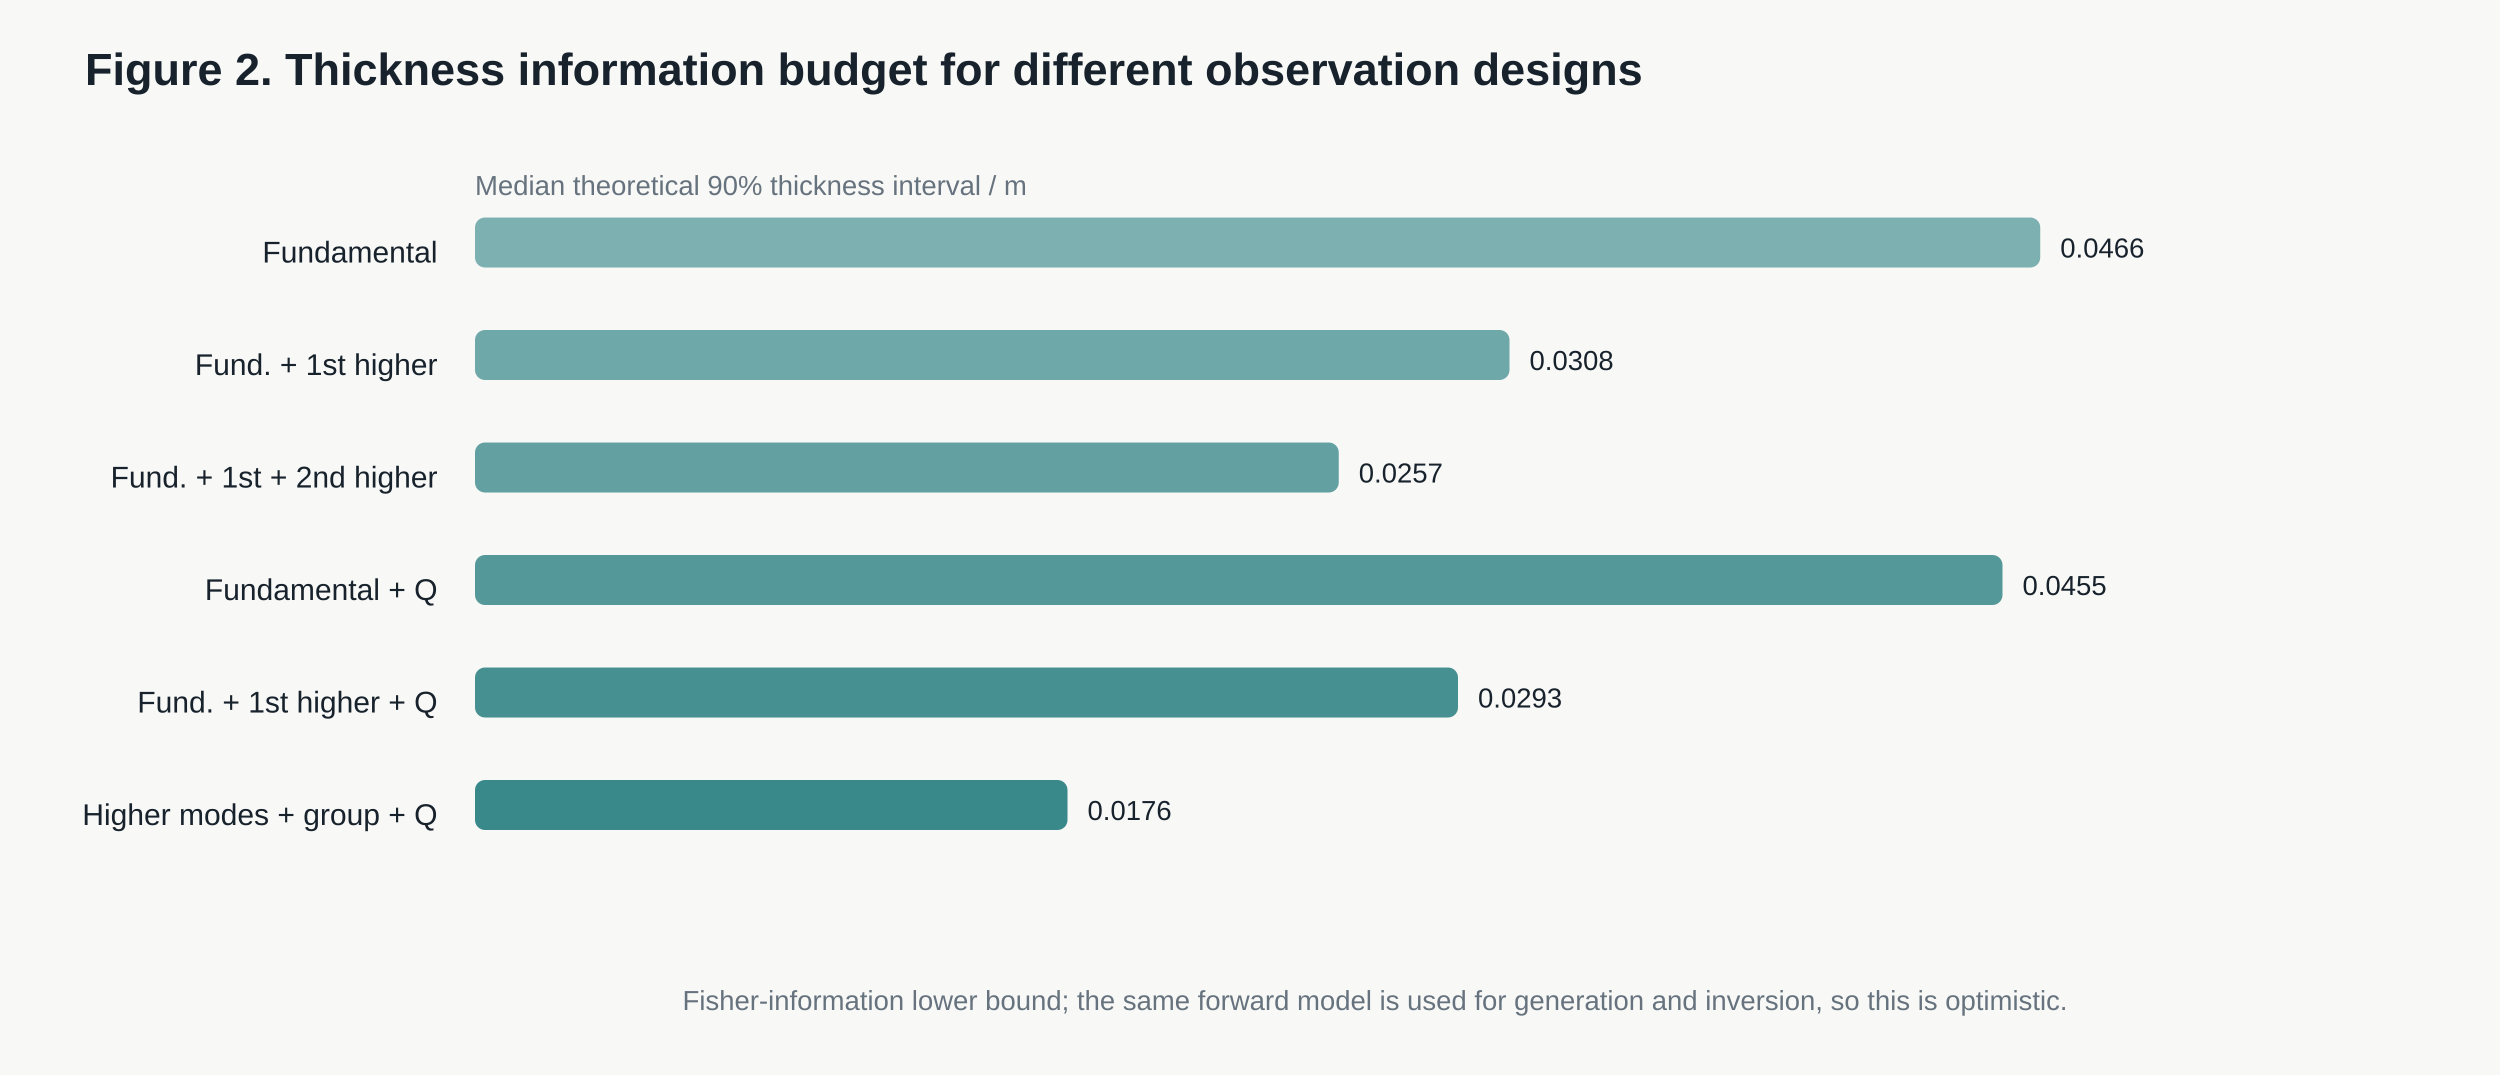
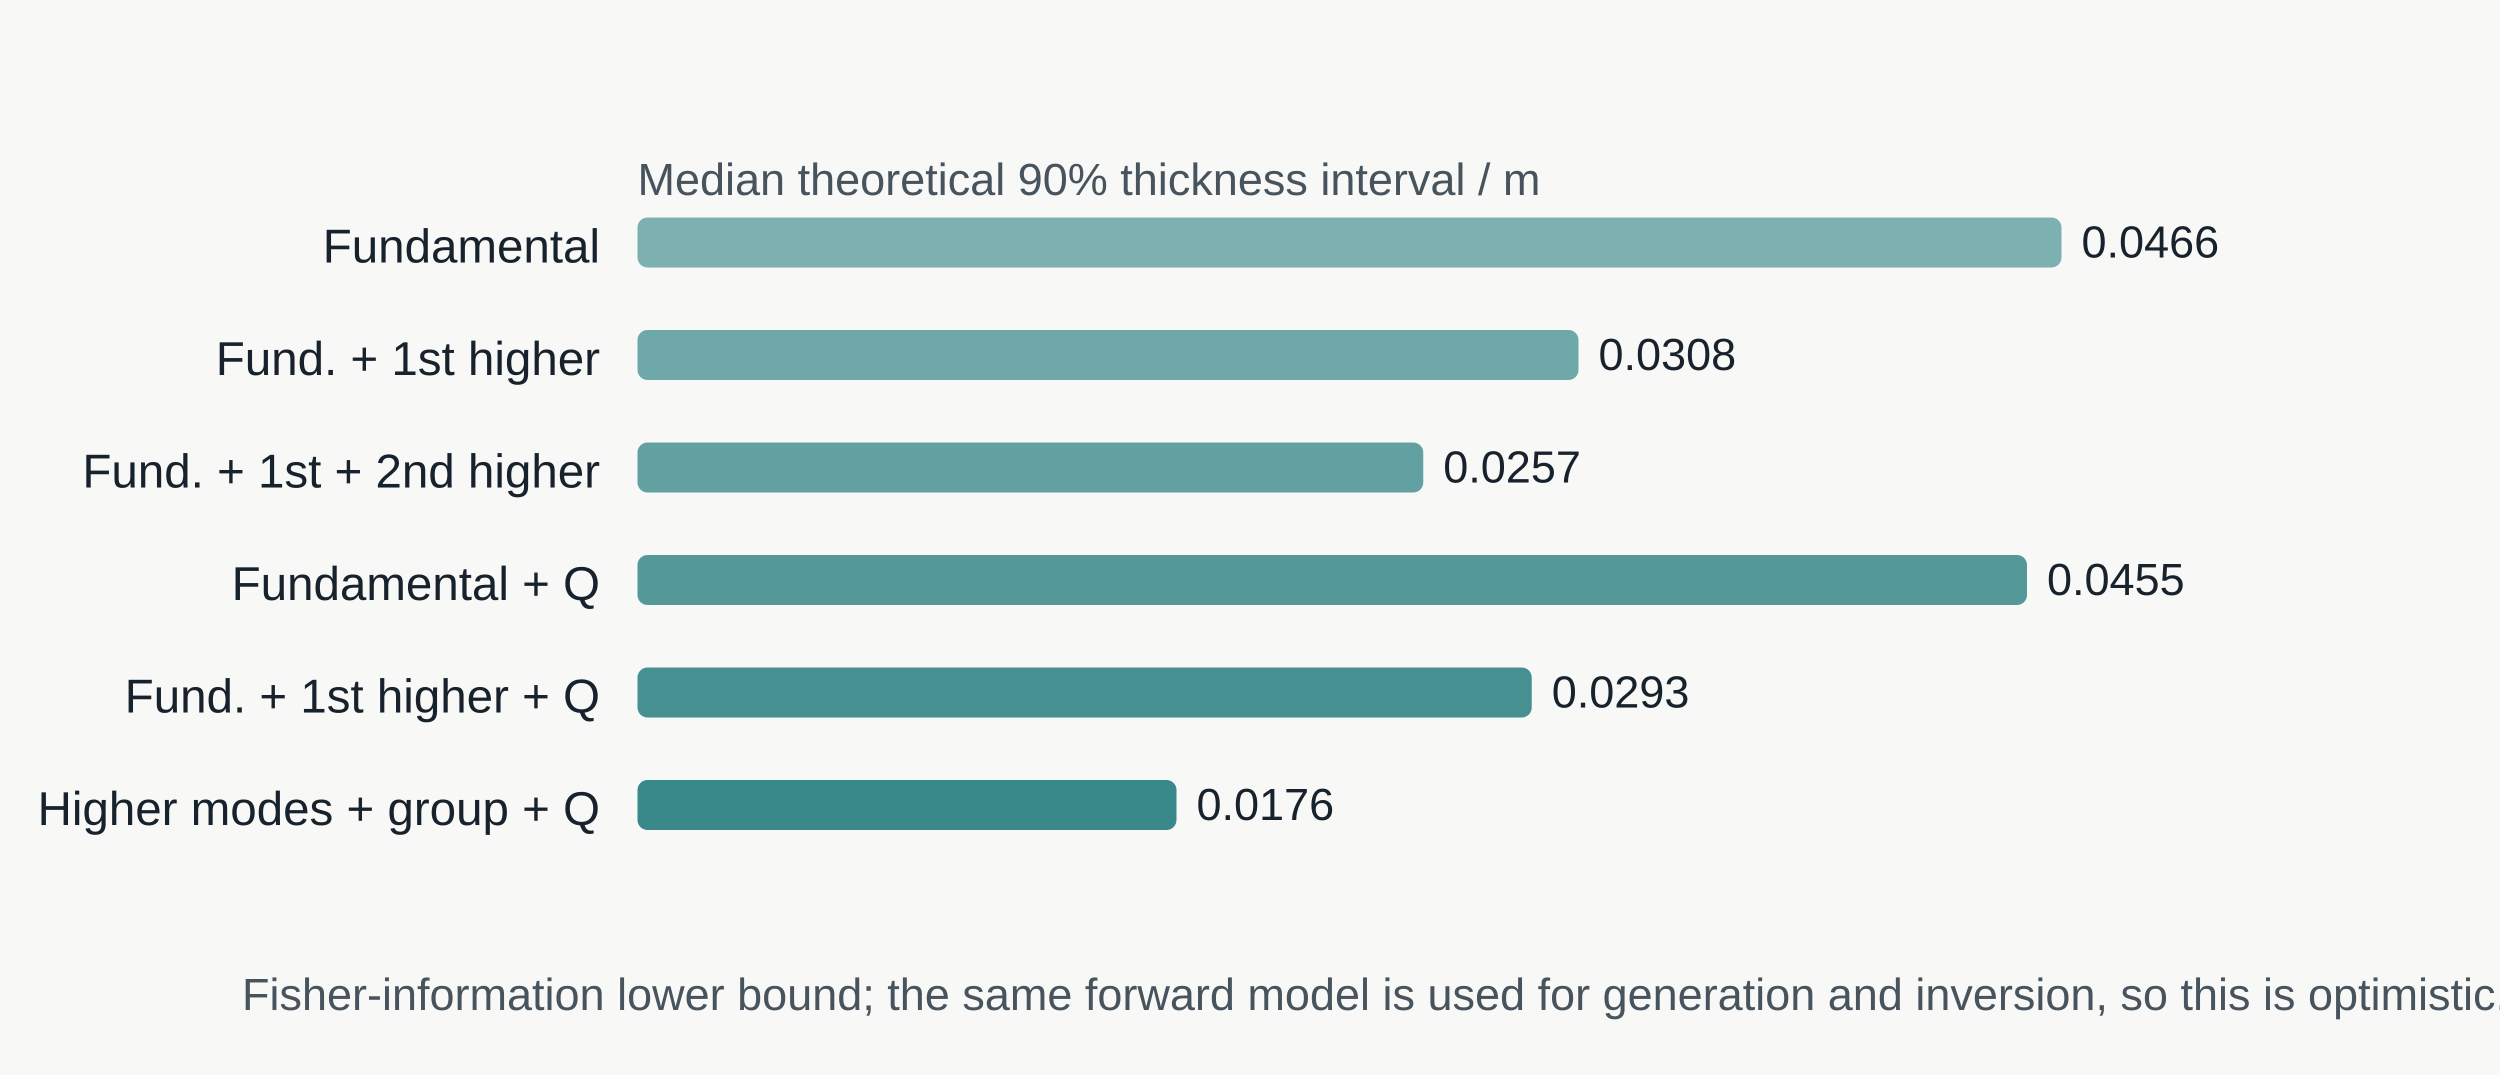
<svg xmlns="http://www.w3.org/2000/svg" width="1000" height="430" viewBox="0 0 1000 430" role="img">
  <rect width="100%" height="100%" fill="#f8f9f7" />
  <style>text{font-family:Arial,"Liberation Sans",sans-serif;}</style>
-   <text x="34.0" y="34.0" font-size="18" font-weight="600" fill="#18222c" text-anchor="start">Figure 2. Thickness information budget for different observation designs</text>
-   <text x="190.0" y="78.0" font-size="11" font-weight="400" fill="#66727d" text-anchor="start">Median theoretical 90% thickness interval / m</text>
-   <text x="175.0" y="105.0" font-size="12" font-weight="400" fill="#18222c" text-anchor="end">Fundamental</text>
-   <rect x="190" y="87" width="626.1" height="20" rx="4" fill="#187477" opacity="0.55" />
-   <text x="824.1" y="103.0" font-size="11" font-weight="500" fill="#18222c" text-anchor="start">0.0466</text>
-   <text x="175.0" y="150.0" font-size="12" font-weight="400" fill="#18222c" text-anchor="end">Fund. + 1st higher</text>
-   <rect x="190" y="132" width="413.8" height="20" rx="4" fill="#187477" opacity="0.61" />
-   <text x="611.8" y="148.0" font-size="11" font-weight="500" fill="#18222c" text-anchor="start">0.0308</text>
-   <text x="175.0" y="195.0" font-size="12" font-weight="400" fill="#18222c" text-anchor="end">Fund. + 1st + 2nd higher</text>
-   <rect x="190" y="177" width="345.5" height="20" rx="4" fill="#187477" opacity="0.67" />
-   <text x="543.5" y="193.0" font-size="11" font-weight="500" fill="#18222c" text-anchor="start">0.0257</text>
-   <text x="175.0" y="240.0" font-size="12" font-weight="400" fill="#18222c" text-anchor="end">Fundamental + Q</text>
-   <rect x="190" y="222" width="611.0" height="20" rx="4" fill="#187477" opacity="0.73" />
-   <text x="809.0" y="238.0" font-size="11" font-weight="500" fill="#18222c" text-anchor="start">0.0455</text>
-   <text x="175.0" y="285.0" font-size="12" font-weight="400" fill="#18222c" text-anchor="end">Fund. + 1st higher + Q</text>
-   <rect x="190" y="267" width="393.2" height="20" rx="4" fill="#187477" opacity="0.79" />
-   <text x="591.2" y="283.0" font-size="11" font-weight="500" fill="#18222c" text-anchor="start">0.0293</text>
-   <text x="175.0" y="330.0" font-size="12" font-weight="400" fill="#18222c" text-anchor="end">Higher modes + group + Q</text>
-   <rect x="190" y="312" width="237.0" height="20" rx="4" fill="#187477" opacity="0.85" />
-   <text x="435.0" y="328.0" font-size="11" font-weight="500" fill="#18222c" text-anchor="start">0.0176</text>
-   <text x="550.0" y="404.0" font-size="11" font-weight="400" fill="#66727d" text-anchor="middle">Fisher-information lower bound; the same forward model is used for generation and inversion, so this is optimistic.</text>
+   <text x="255.0" y="78.0" font-size="18" font-weight="400" fill="#48545d" text-anchor="start">Median theoretical 90% thickness interval / m</text>
+   <text x="240.0" y="105.0" font-size="19" font-weight="400" fill="#18222c" text-anchor="end">Fundamental</text>
+   <rect x="255" y="87" width="569.6" height="20" rx="4" fill="#187477" opacity="0.55" />
+   <text x="832.6" y="103.0" font-size="18" font-weight="500" fill="#18222c" text-anchor="start">0.0466</text>
+   <text x="240.0" y="150.0" font-size="19" font-weight="400" fill="#18222c" text-anchor="end">Fund. + 1st higher</text>
+   <rect x="255" y="132" width="376.4" height="20" rx="4" fill="#187477" opacity="0.61" />
+   <text x="639.4" y="148.0" font-size="18" font-weight="500" fill="#18222c" text-anchor="start">0.0308</text>
+   <text x="240.0" y="195.0" font-size="19" font-weight="400" fill="#18222c" text-anchor="end">Fund. + 1st + 2nd higher</text>
+   <rect x="255" y="177" width="314.3" height="20" rx="4" fill="#187477" opacity="0.67" />
+   <text x="577.3" y="193.0" font-size="18" font-weight="500" fill="#18222c" text-anchor="start">0.0257</text>
+   <text x="240.0" y="240.0" font-size="19" font-weight="400" fill="#18222c" text-anchor="end">Fundamental + Q</text>
+   <rect x="255" y="222" width="555.8" height="20" rx="4" fill="#187477" opacity="0.73" />
+   <text x="818.8" y="238.0" font-size="18" font-weight="500" fill="#18222c" text-anchor="start">0.0455</text>
+   <text x="240.0" y="285.0" font-size="19" font-weight="400" fill="#18222c" text-anchor="end">Fund. + 1st higher + Q</text>
+   <rect x="255" y="267" width="357.7" height="20" rx="4" fill="#187477" opacity="0.79" />
+   <text x="620.7" y="283.0" font-size="18" font-weight="500" fill="#18222c" text-anchor="start">0.0293</text>
+   <text x="240.0" y="330.0" font-size="19" font-weight="400" fill="#18222c" text-anchor="end">Higher modes + group + Q</text>
+   <rect x="255" y="312" width="215.6" height="20" rx="4" fill="#187477" opacity="0.85" />
+   <text x="478.6" y="328.0" font-size="18" font-weight="500" fill="#18222c" text-anchor="start">0.0176</text>
+   <text x="550.0" y="404.0" font-size="18" font-weight="400" fill="#48545d" text-anchor="middle">Fisher-information lower bound; the same forward model is used for generation and inversion, so this is optimistic.</text>
</svg>
